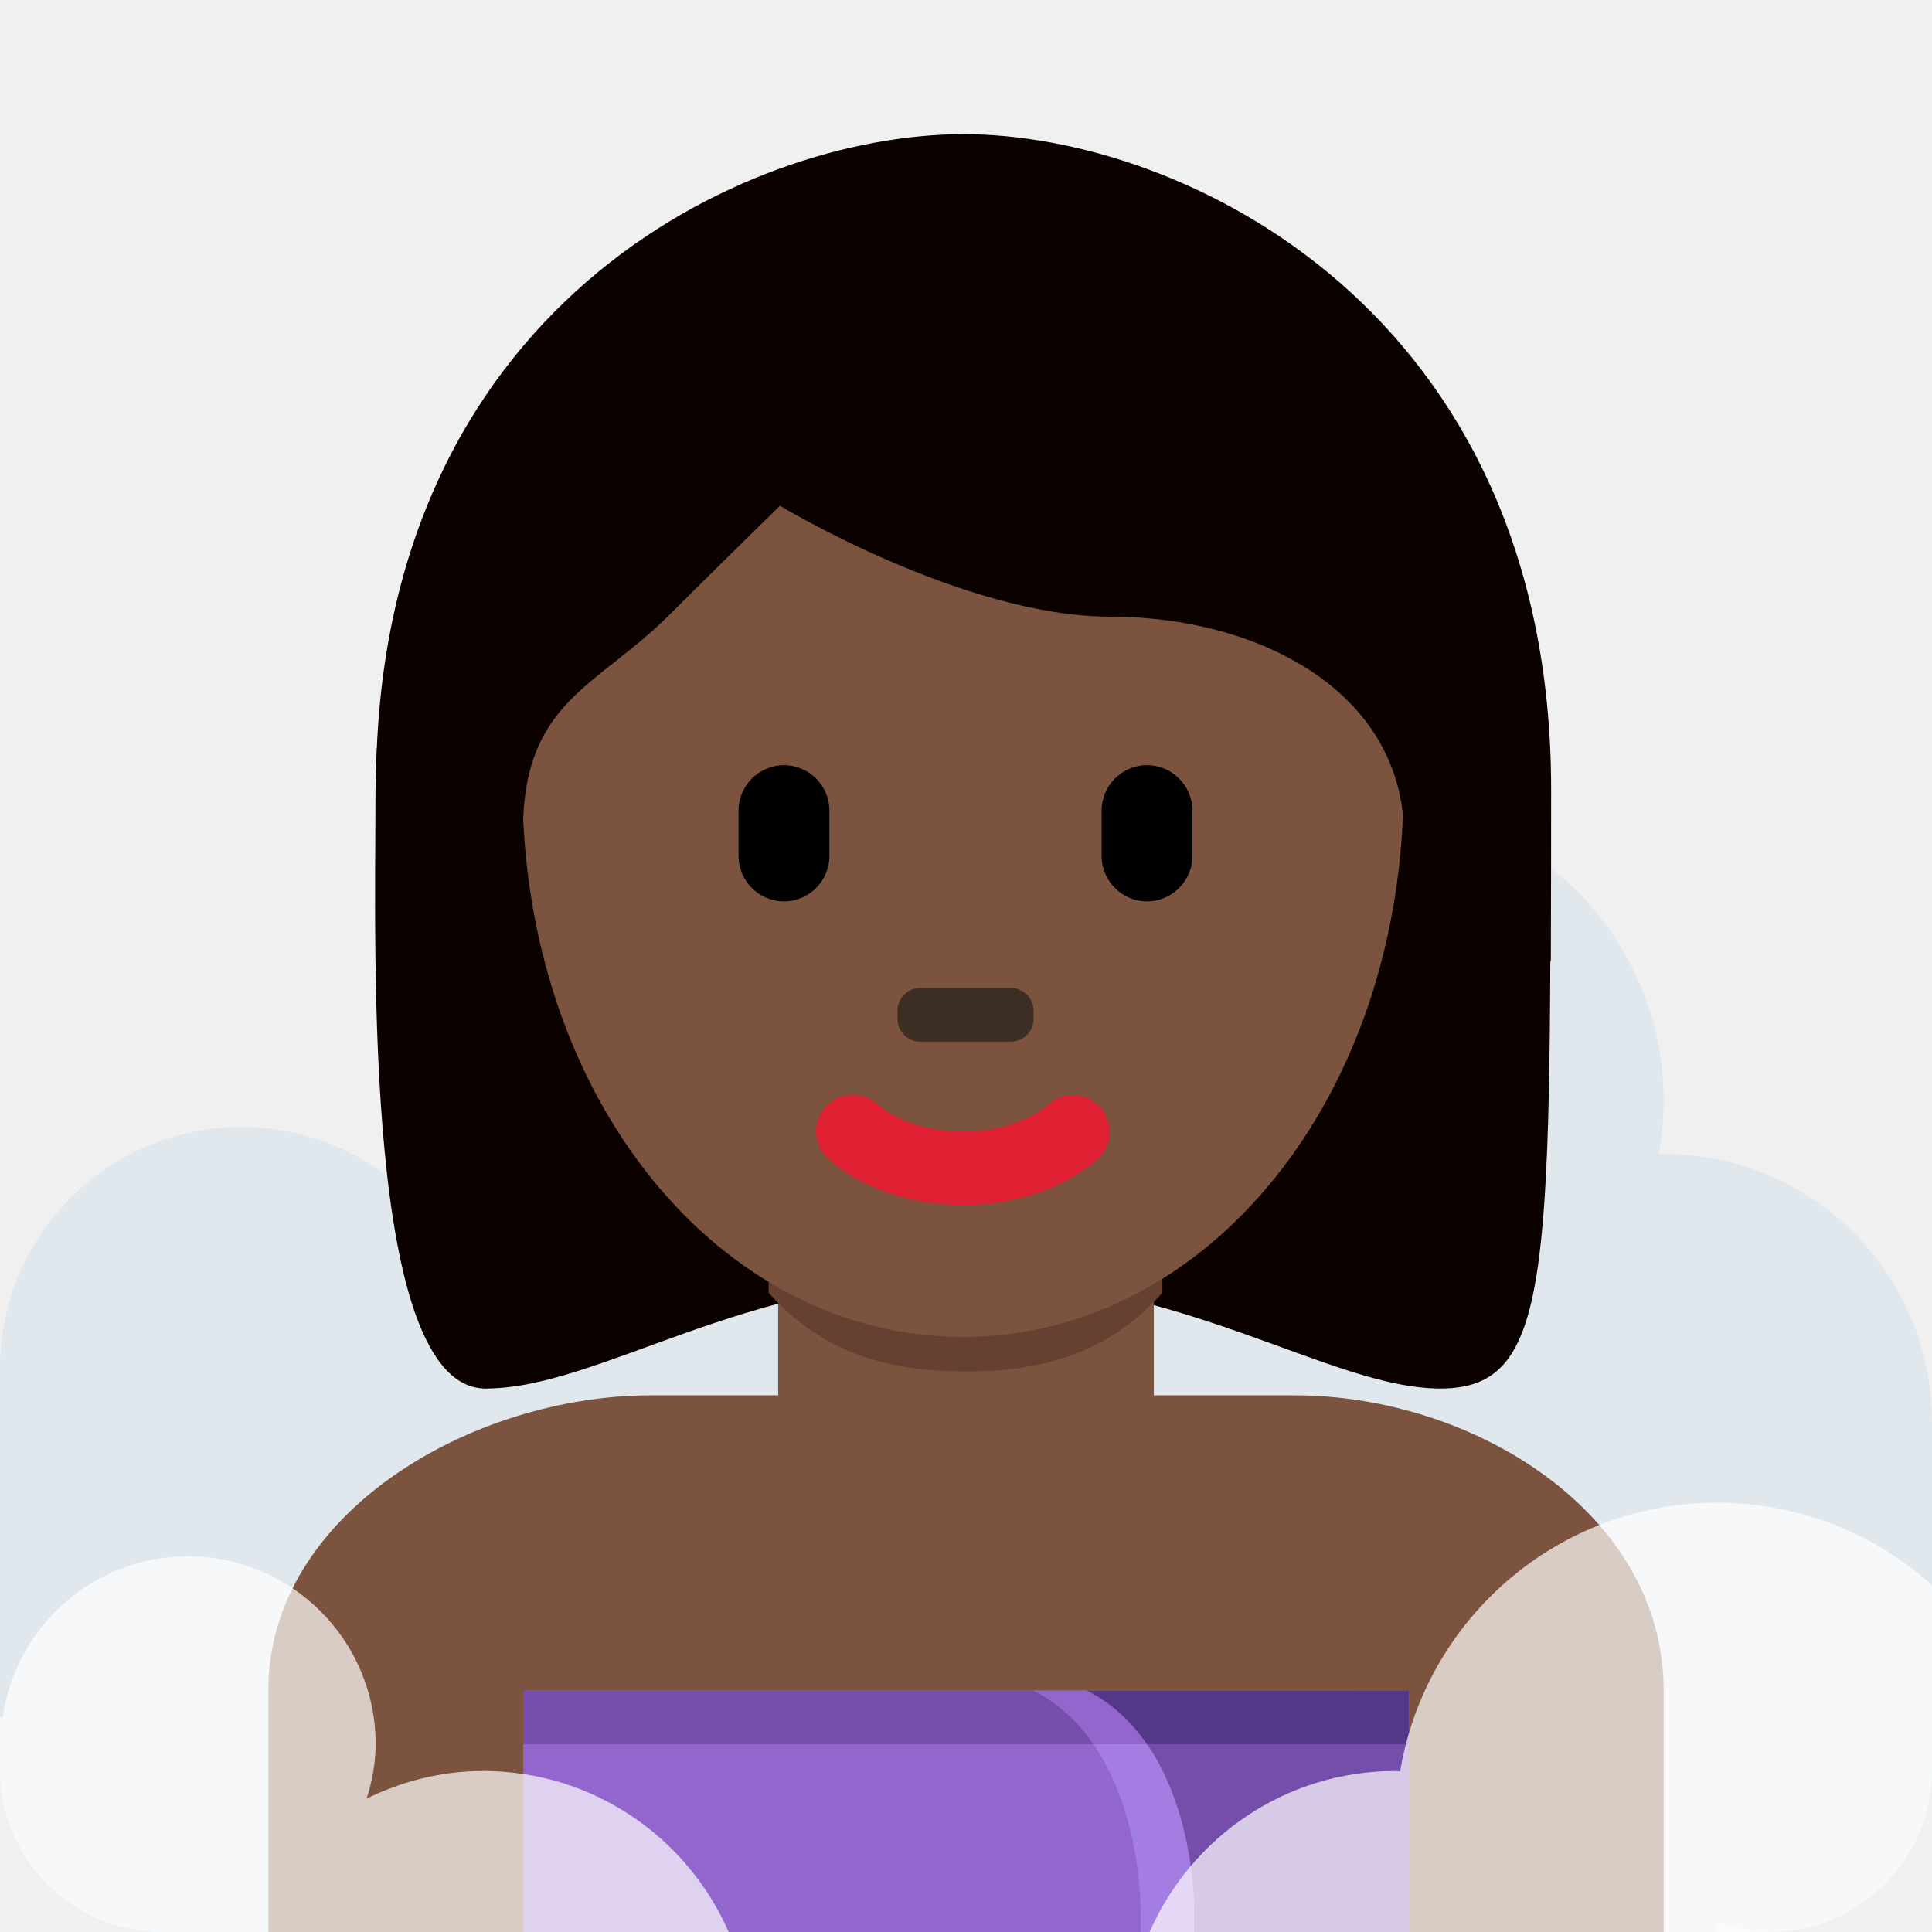
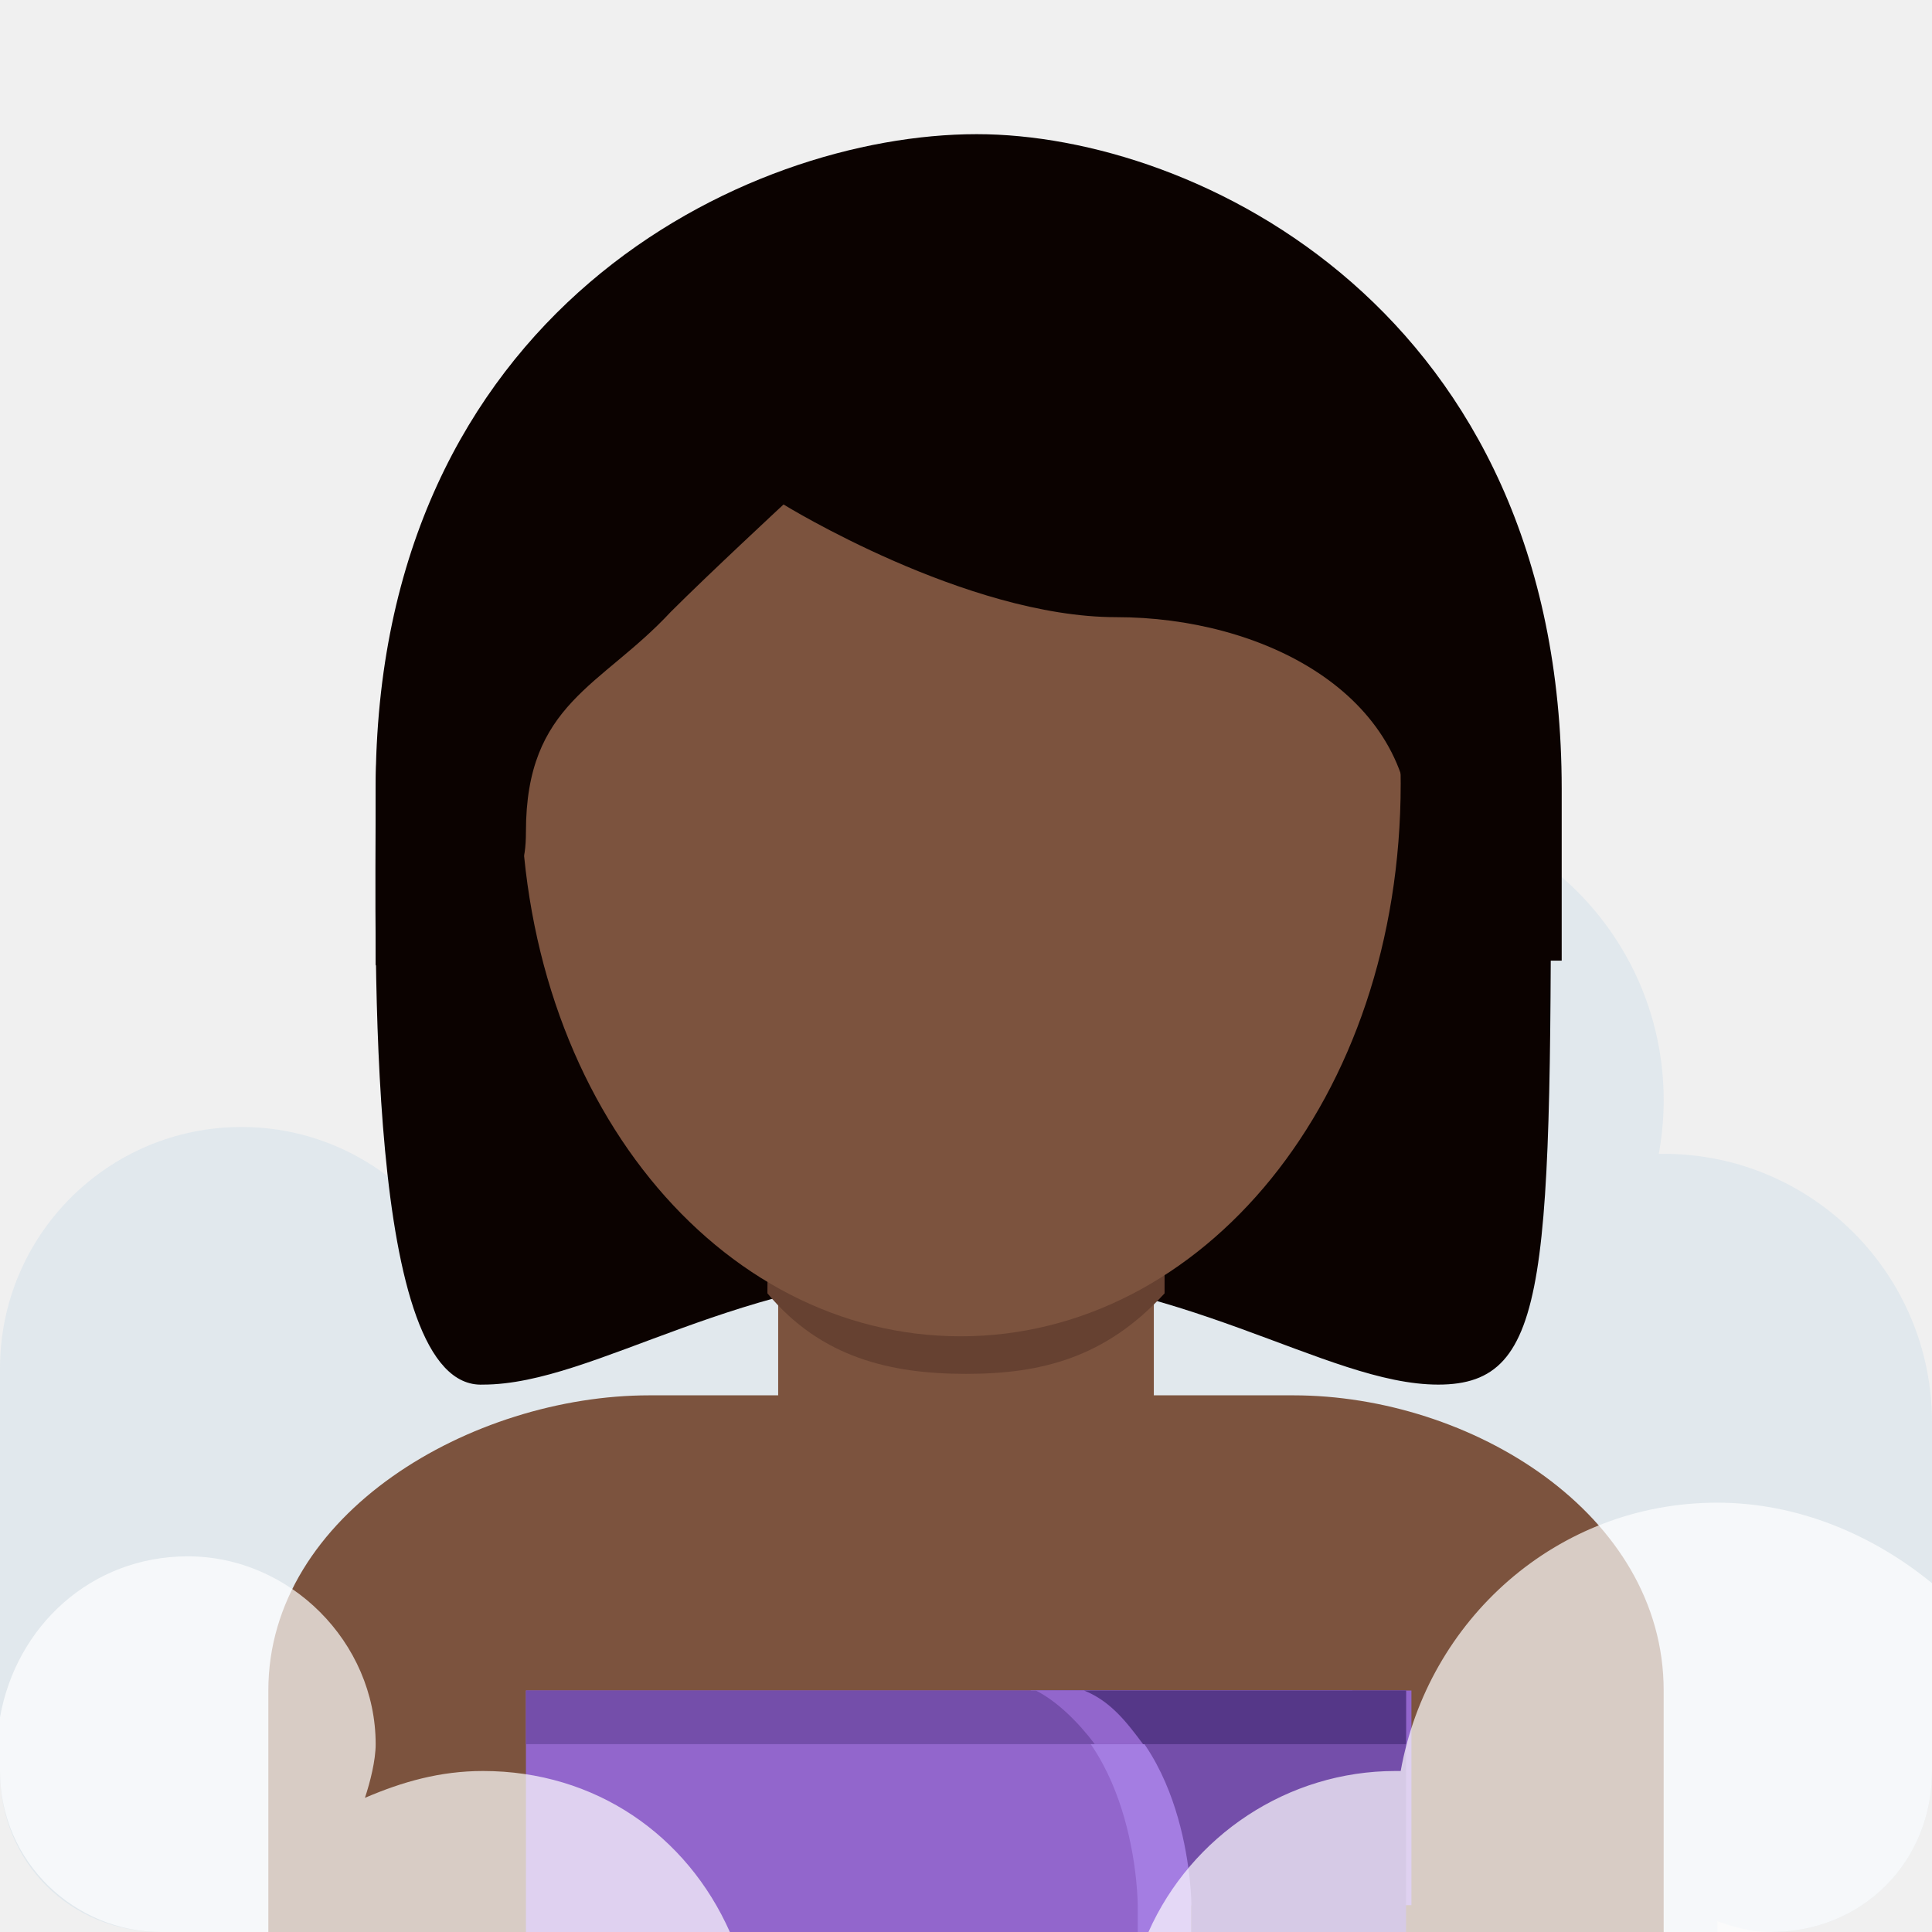
- <svg xmlns="http://www.w3.org/2000/svg" viewBox="0 0 36 36">
-   <g fill="#E1E8ED">
-     <circle cx="4.5" cy="25.5" r="4.5" />
-     <circle cx="25.5" cy="20.5" r="5.5" />
-     <circle cx="31" cy="26.5" r="5" />
-     <circle cx="12" cy="24" r="5" />
-     <path d="M33 30c-1.657 0-3 1.343-3 3H6c0-1.657-1.343-3-3-3s-3 1.343-3 3 1.343 3 3 3h29v-.184c.314.112.647.184 1 .184 1.657 0 3-1.343 3-3s-1.343-3-3-3z" />
-     <path d="M0 25.5h9V33H0zM20 23h9v4h-9zm11 3.5h5V33h-5z" />
+ <svg xmlns="http://www.w3.org/2000/svg" version="1.1" id="Layer_1" x="0px" y="0px" viewBox="0 0 36 36" style="enable-background:new 0 0 36 36;" xml:space="preserve">
+   <style type="text/css">
+ 	.st0{fill:#E1E8ED;}
+ 	.st1{fill:#7C533E;}
+ 	.st2{fill:#0B0200;}
+ 	.st3{fill:#664131;}
+ 	.st4{fill:#9266CC;}
+ 	.st5{fill:#A47DE2;}
+ 	.st6{fill:#744EAA;}
+ 	.st7{fill:#553788;}
+ 	.st8{opacity:0.7;fill:#FFFFFF;enable-background:new    ;}
+ </style>
+   <g>
+     <circle class="st0" cx="4.5" cy="25.5" r="4.5" />
+     <circle class="st0" cx="25.5" cy="20.5" r="5.5" />
+     <circle class="st0" cx="31" cy="26.5" r="5" />
+     <circle class="st0" cx="12" cy="24" r="5" />
+     <path class="st0" d="M33,30c-1.7,0-3,1.3-3,3H6c0-1.7-1.3-3-3-3s-3,1.3-3,3c0,1.7,1.3,3,3,3h29v-0.2c0.3,0.1,0.6,0.2,1,0.2   c1.7,0,3-1.3,3-3S34.7,30,33,30z" />
+     <path class="st0" d="M0,25.5h9V33H0V25.5z M20,23h9v4h-9V23z M31,26.5h5V33h-5V26.5z" />
  </g>
-   <path fill="#7C533E" d="M31 36v-4.5c0-3.314-3.56-5.5-6.875-5.5h-12C8.812 26 5 28.186 5 31.5V36h26z" />
-   <path fill="#0B0200" d="M17.945 3.978c4.105 0 10.947 2.053 10.947 10.947 0 8.896 0 10.948-2.053 10.948s-4.79-2.053-8.895-2.053c-4.105 0-6.785 2.053-8.895 2.053-2.287 0-2.053-8.211-2.053-10.948.001-8.894 6.844-10.947 10.949-10.947" />
-   <path fill="#7C533E" d="M14.5 26c1 1.982 2.792 4.5 3.5 4.5s2.512-2.549 3.5-4.5v-3.591h-7V26z" />
-   <path fill="#664131" d="M14.322 24.088c1.022 1.155 2.29 1.468 3.668 1.468 1.379 0 2.647-.312 3.67-1.468v-2.937h-7.338v2.937z" />
-   <path fill="#7C533E" d="M9.734 14.627c0-5.834 3.676-10.563 8.211-10.563 4.533 0 8.209 4.73 8.209 10.563s-3.676 10.285-8.209 10.285c-4.535 0-8.211-4.452-8.211-10.285" />
-   <path fill="#DF1F32" d="M17.945 22.452c-1.606 0-2.447-.794-2.537-.885-.268-.267-.268-.7 0-.967.266-.265.692-.267.961-.007.035.032.551.491 1.576.491 1.038 0 1.555-.473 1.576-.492.273-.256.703-.248.963.02.26.269.26.691-.004.955-.089.091-.929.885-2.535.885" />
-   <path fill="#0B0200" d="M7.735 17.909c-.021-1-.044-.224-.044-.465 0-3.422 2.053.494 2.053-1.943 0-2.439 1.368-2.683 2.736-4.051.684-.685 2.053-2.026 2.053-2.026s3.421 2.067 6.158 2.067c2.736 0 5.474 1.375 5.474 4.112 0 2.736 2.053-1.584 2.053 1.837 0 .244-.023-.531-.04.469h.719c.006-2 .006-1.924.006-3.202C28.902 5.812 22.06 2.5 17.954 2.5 13.85 2.5 7.007 5.757 7.007 14.652c0 .793-.02 1.257.008 3.257h.72z" />
-   <path d="M14.608 16.796c-.465 0-.846-.381-.846-.847v-.845c0-.465.381-.846.846-.846.466 0 .847.381.847.846v.845c0 .466-.381.847-.847.847m6.765 0c-.465 0-.846-.381-.846-.847v-.845c0-.465.381-.846.846-.846.465 0 .846.381.846.846v.845c0 .466-.381.847-.846.847" />
-   <path fill="#3D2E24" d="M18.836 19.409h-1.69c-.233 0-.423-.19-.423-.423v-.153c0-.233.189-.424.423-.424h1.69c.233 0 .424.19.424.424v.153c0 .234-.191.423-.424.423" />
-   <path fill="#9266CC" d="M9.75 31.5V36h11.5v-.5h5v-4z" />
-   <path fill="#A47DE2" d="M19.25 31.5c2 1 2 4 2 4v.5h1v-.5h3v-4h-6z" />
-   <path fill="#744EAA" d="M20.25 31.5c2 1 2 4 2 4v.5h4v-4.5h-6z" />
-   <path fill="#744EAA" d="M20.25 31.5H9.75v1h11.621c-.277-.402-.64-.76-1.121-1z" />
-   <path fill="#9266CC" d="M20.371 32.5h1c-.277-.402-.64-.76-1.121-1h-1c.481.24.844.598 1.121 1z" />
-   <path fill="#553788" d="M20.25 31.5c.481.24.844.598 1.121 1h4.879v-1h-6z" />
-   <path d="M32 28c-2.975 0-5.438 2.168-5.911 5.009C26.058 33.008 26.03 33 26 33c-2.049 0-3.806 1.236-4.578 3H33c1.65 0 3-1.35 3-3v-3.463C34.938 28.584 33.539 28 32 28zm-18.422 8c-.772-1.764-2.529-3-4.578-3-.78 0-1.509.194-2.166.512.098-.322.166-.657.166-1.012C7 30.567 5.433 29 3.5 29 1.738 29 .295 30.306.05 32H0v1c0 1.65 1.35 3 3 3h10.578z" opacity=".7" fill="#FFF" />
+   <path class="st1" d="M31,36v-4.5c0-3.3-3.6-5.5-6.9-5.5h-12C8.8,26,5,28.2,5,31.5V36H31z" />
+   <path class="st2" d="M17.9,4C22,4,28.9,6,28.9,14.9c0,8.9,0,10.9-2.1,10.9s-4.8-2.1-8.9-2.1s-6.8,2.1-8.9,2.1  C6.8,25.9,7,17.7,7,14.9C7,6,13.8,4,17.9,4" />
+   <path class="st1" d="M14.5,26c1,2,2.8,4.5,3.5,4.5s2.5-2.5,3.5-4.5v-3.6h-7V26z" />
+   <path class="st3" d="M14.3,24.1c1,1.2,2.3,1.5,3.7,1.5c1.4,0,2.6-0.3,3.7-1.5v-2.9h-7.3C14.3,21.2,14.3,24.1,14.3,24.1z" />
+   <path class="st1" d="M9.7,14.6c0-5.8,3.7-10.6,8.2-10.6c4.5,0,8.2,4.7,8.2,10.6s-3.7,10.3-8.2,10.3C13.4,24.9,9.7,20.5,9.7,14.6" />
+   <path class="st2" d="M7.7,17.9c0-1,0-0.2,0-0.5c0-3.4,2.1,0.5,2.1-1.9c0-2.4,1.4-2.7,2.7-4.1c0.7-0.7,2.1-2,2.1-2s3.4,2.1,6.2,2.1  c2.7,0,5.5,1.4,5.5,4.1c0,2.7,2.1-1.6,2.1,1.8c0,0.2,0-0.5,0,0.5h0.7c0-2,0-1.9,0-3.2c0-8.9-6.8-12.2-10.9-12.2  C13.9,2.5,7,5.8,7,14.7c0,0.8,0,1.3,0,3.3C7,17.9,7.7,17.9,7.7,17.9z" />
+   <path class="st4" d="M9.8,31.5V36h11.5v-0.5h5v-4H9.8z" />
+   <path class="st5" d="M19.2,31.5c2,1,2,4,2,4V36h1v-0.5h3v-4H19.2z" />
+   <path class="st6" d="M20.2,31.5c2,1,2,4,2,4V36h4v-4.5H20.2z" />
+   <path class="st6" d="M20.2,31.5H9.8v1h11.6C21.1,32.1,20.7,31.7,20.2,31.5z" />
+   <path class="st4" d="M20.4,32.5h1c-0.3-0.4-0.6-0.8-1.1-1h-1C19.7,31.7,20.1,32.1,20.4,32.5z" />
+   <path class="st7" d="M20.2,31.5c0.5,0.2,0.8,0.6,1.1,1h4.9v-1H20.2z" />
+   <path class="st8" d="M32,28c-3,0-5.4,2.2-5.9,5c0,0-0.1,0-0.1,0c-2,0-3.8,1.2-4.6,3H33c1.7,0,3-1.3,3-3v-3.5  C34.9,28.6,33.5,28,32,28z M13.6,36c-0.8-1.8-2.5-3-4.6-3c-0.8,0-1.5,0.2-2.2,0.5c0.1-0.3,0.2-0.7,0.2-1C7,30.6,5.4,29,3.5,29  c-1.8,0-3.2,1.3-3.5,3H0v1c0,1.7,1.4,3,3,3C3,36,13.6,36,13.6,36z" />
</svg>
